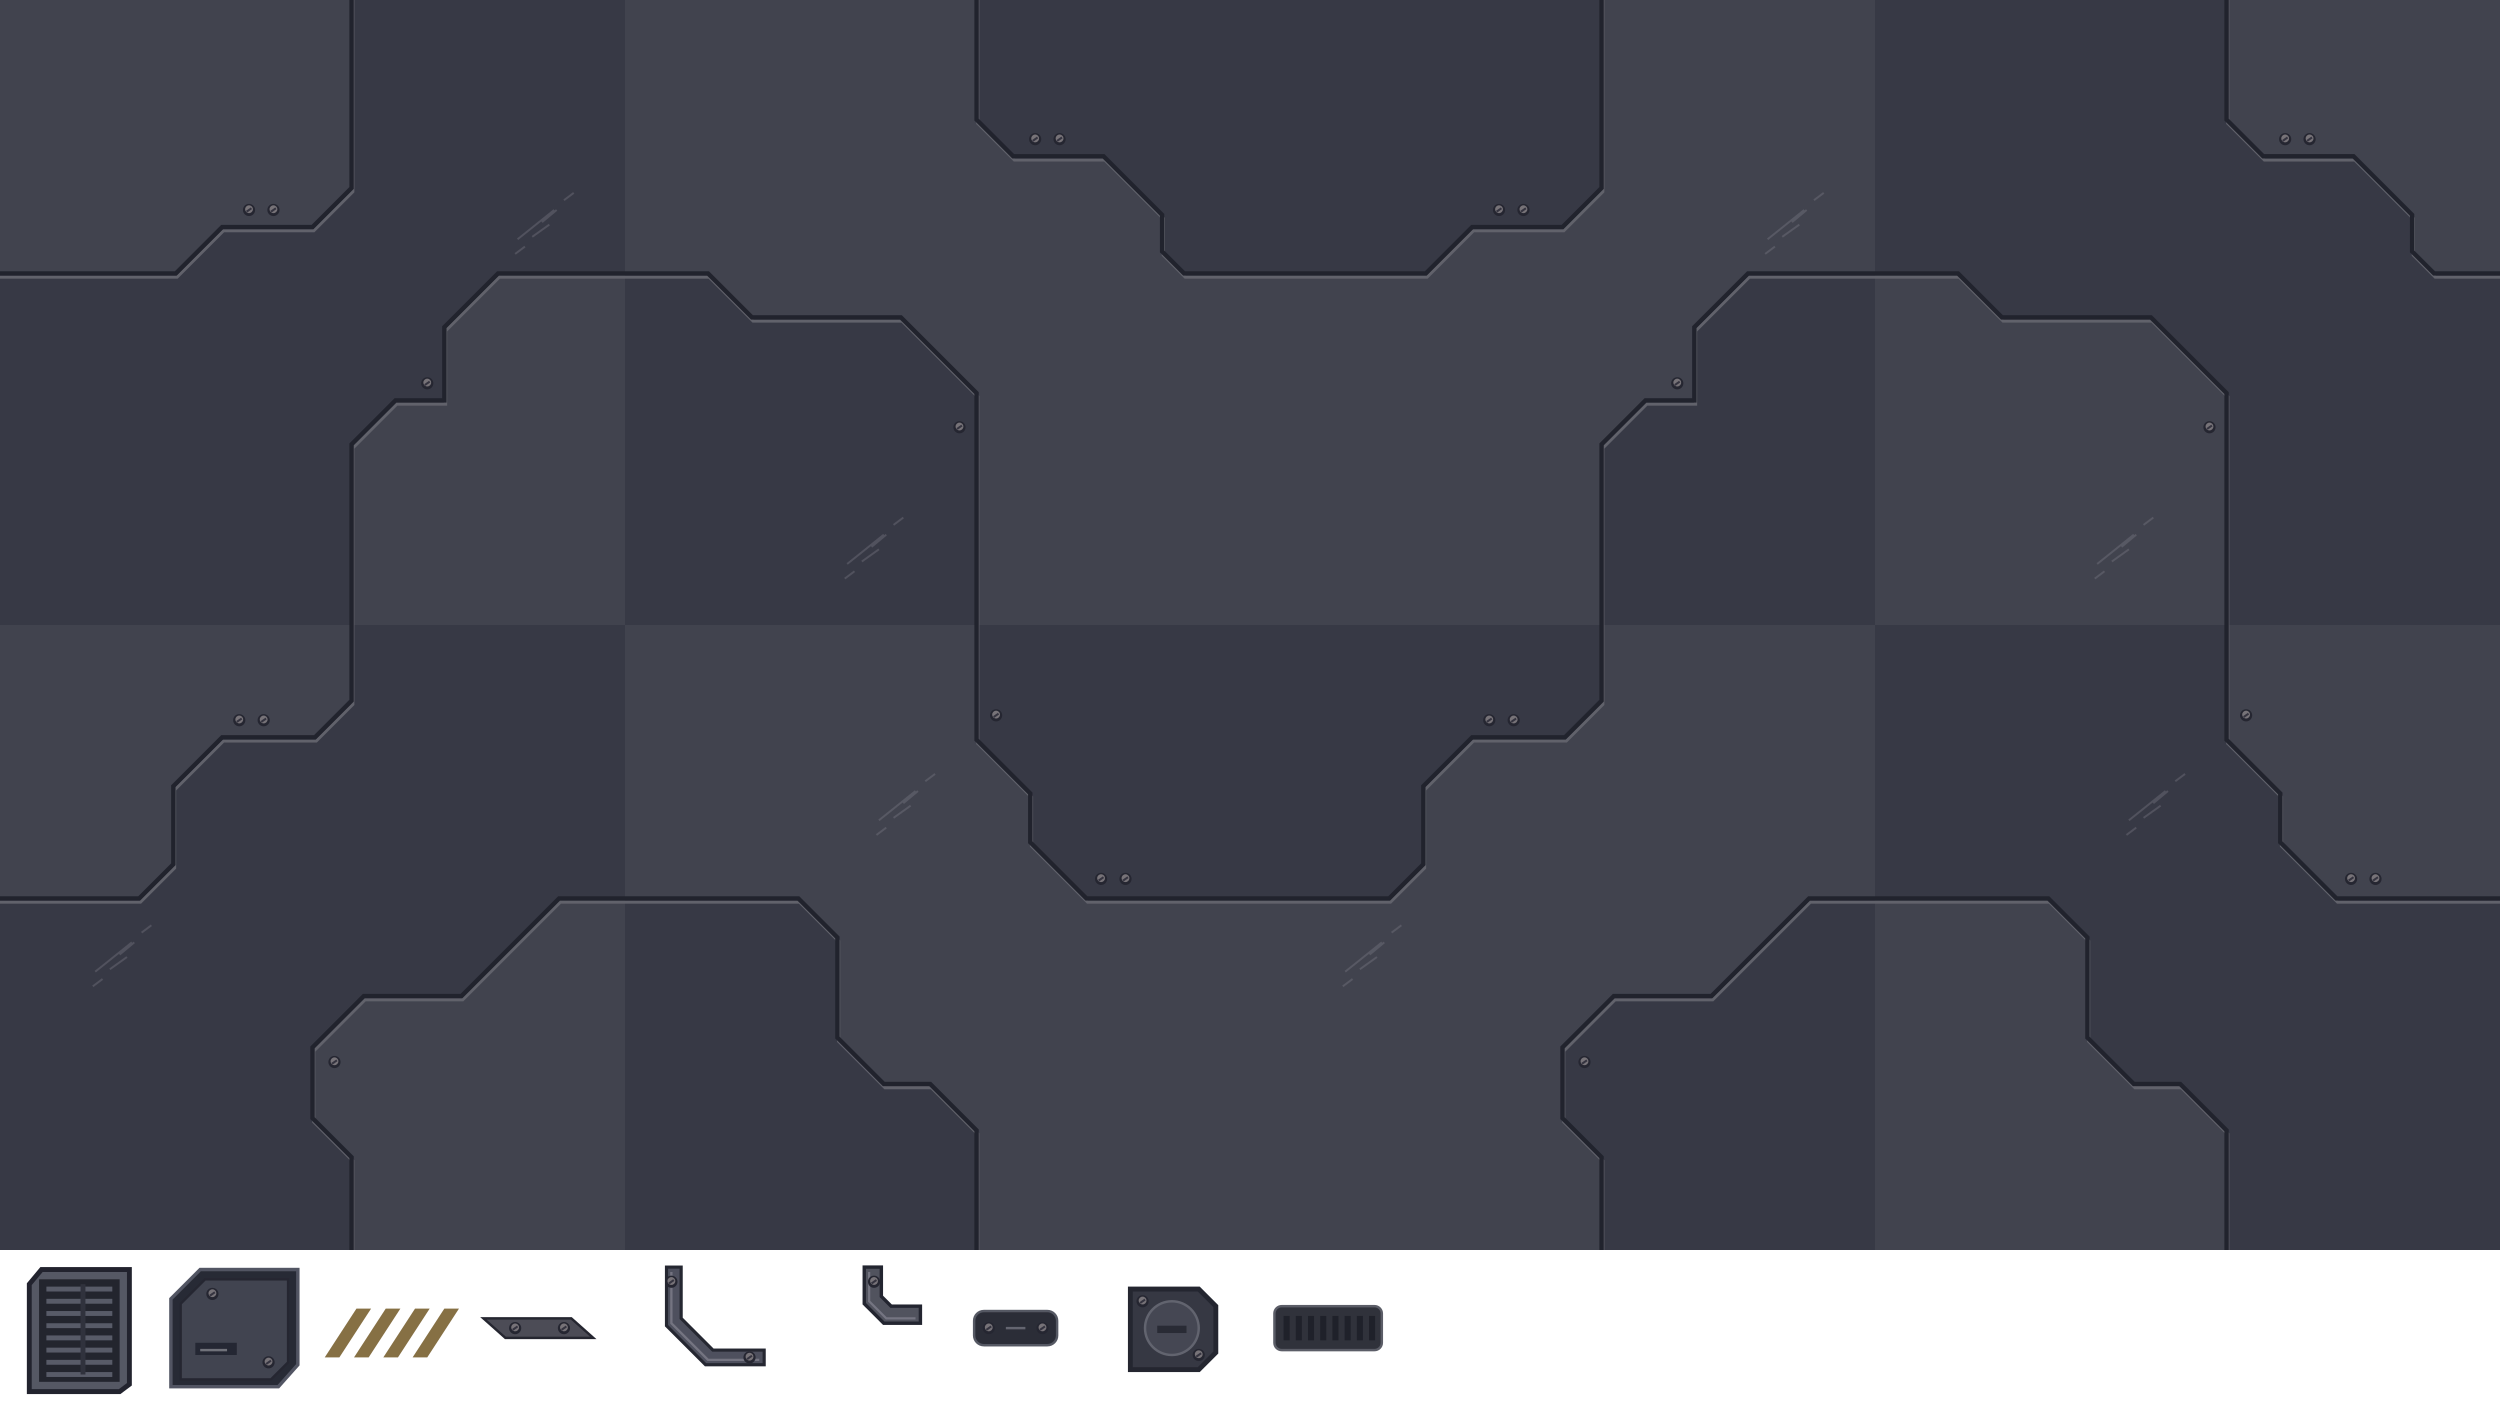
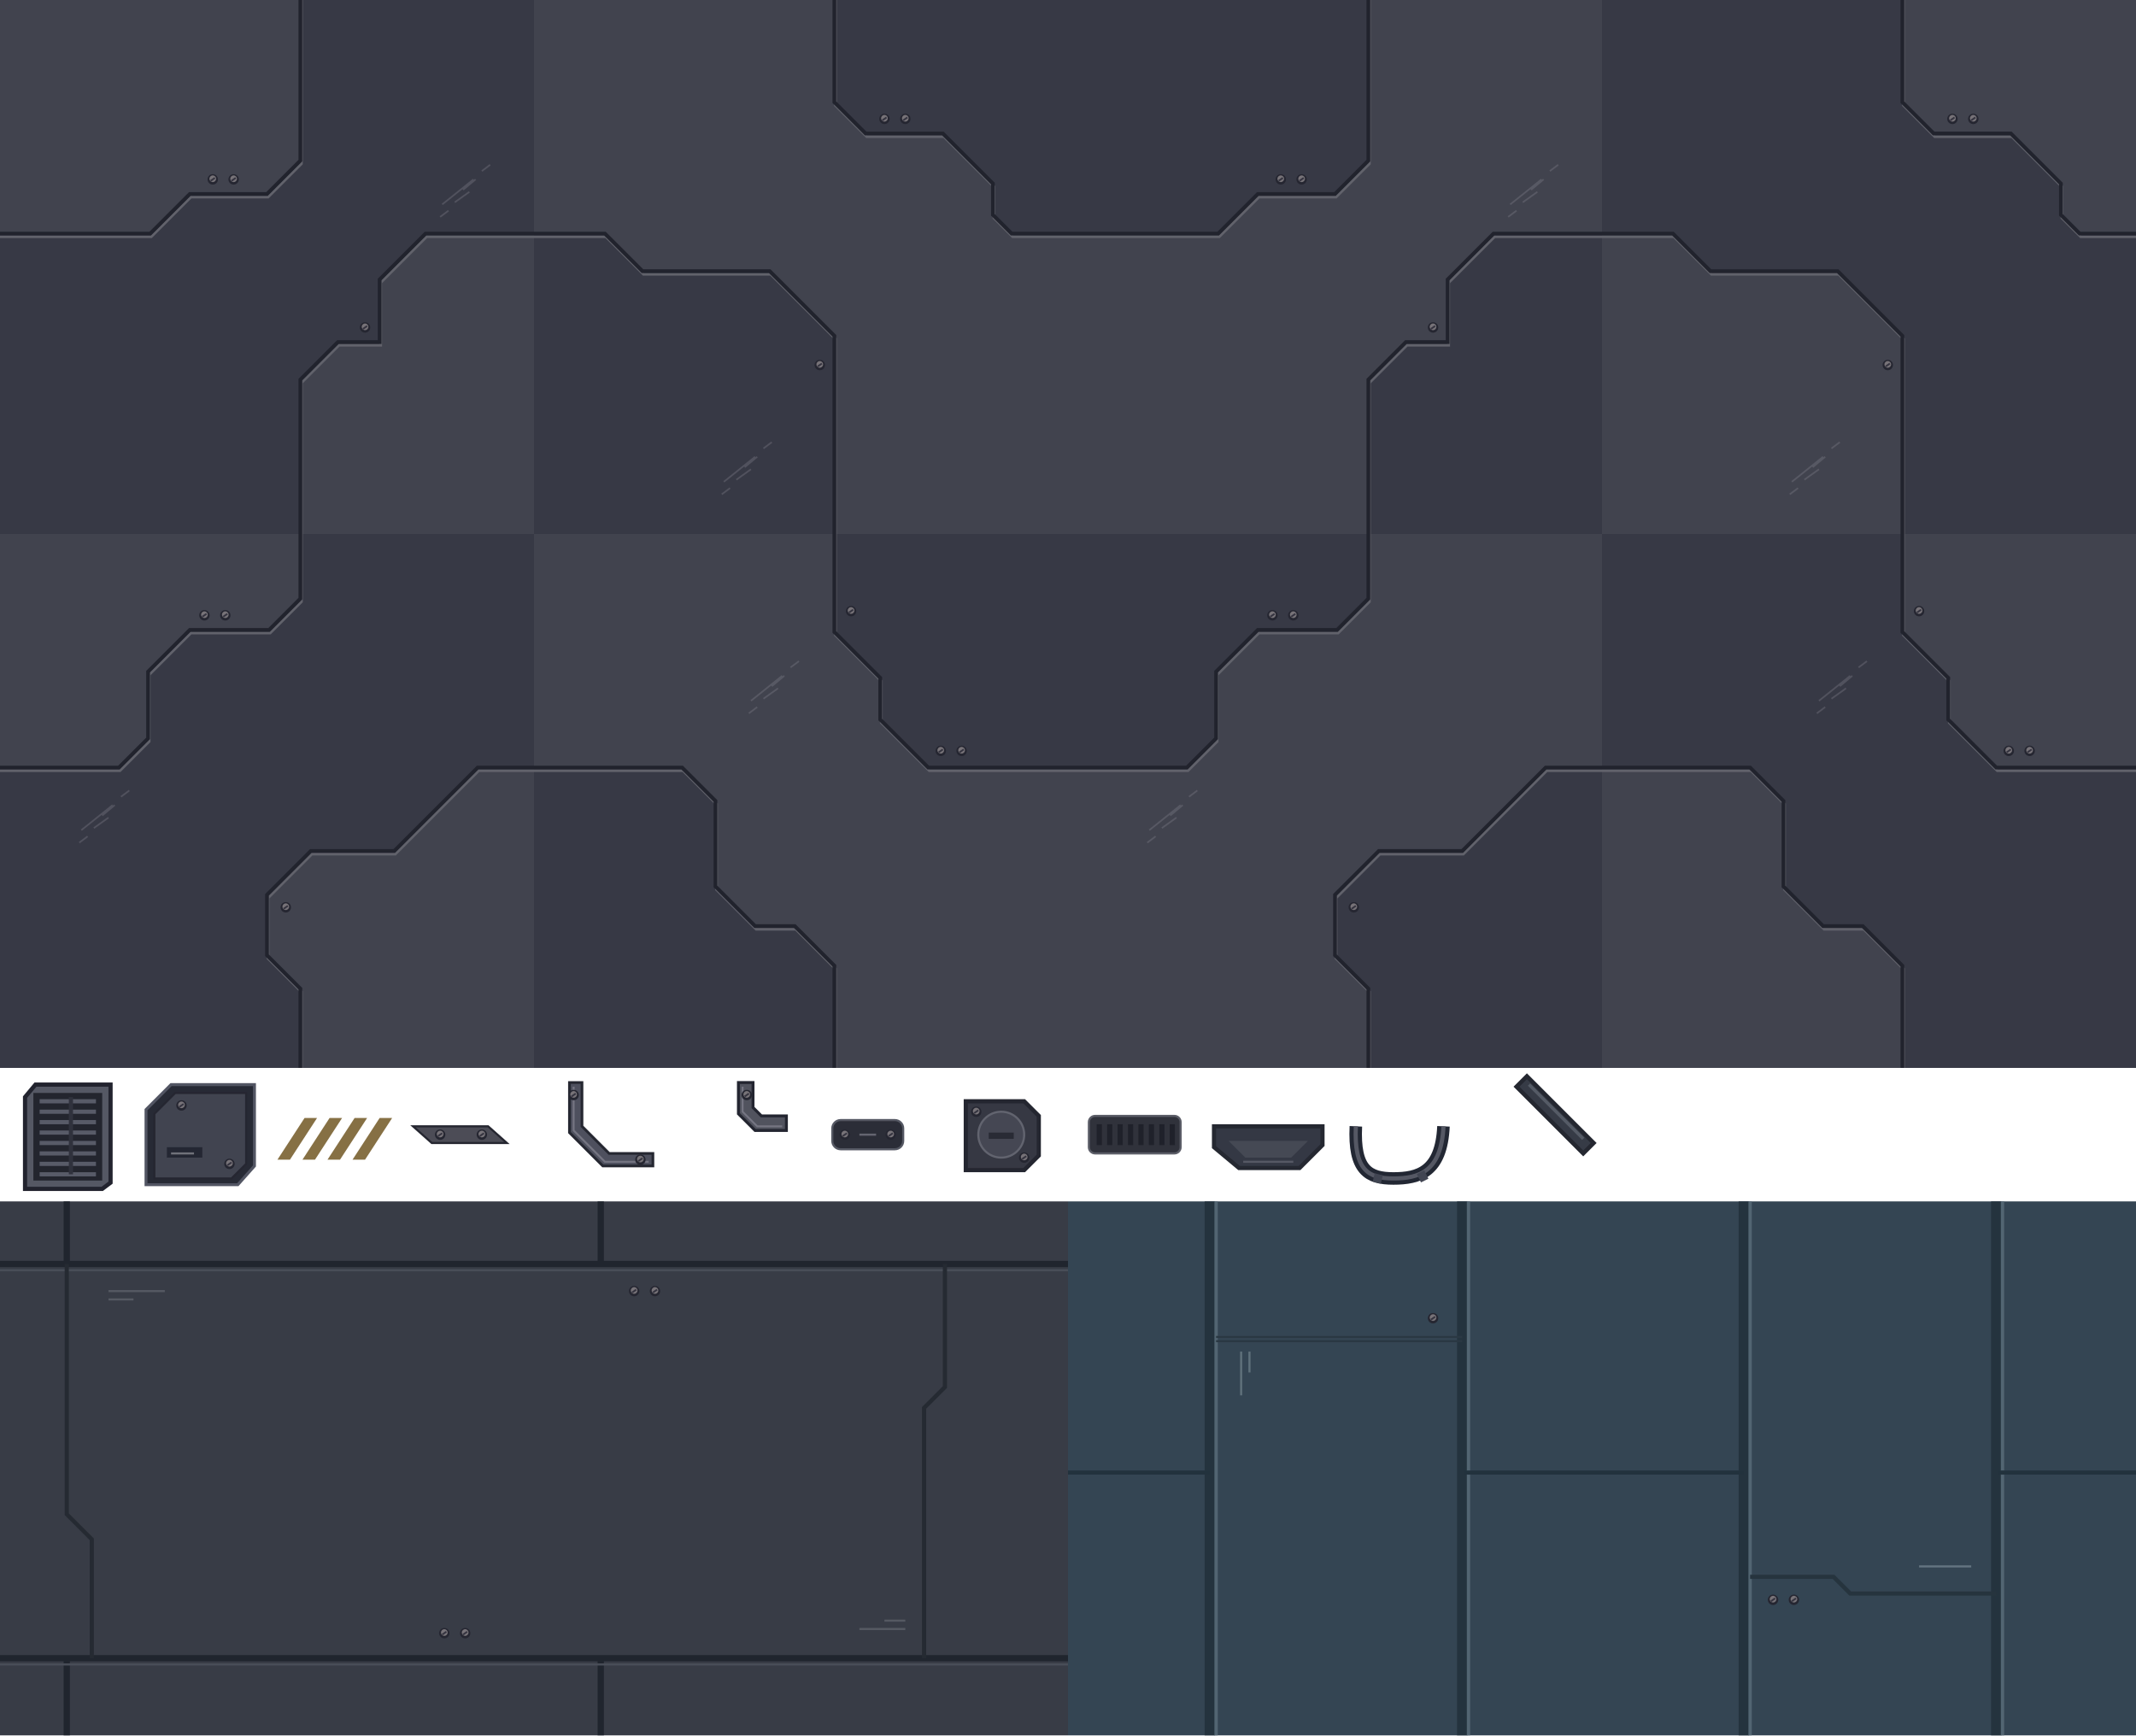
- <svg xmlns="http://www.w3.org/2000/svg" xmlns:xlink="http://www.w3.org/1999/xlink" width="1024" height="576" viewBox="0 0 1024 576">
+ <svg xmlns="http://www.w3.org/2000/svg" xmlns:xlink="http://www.w3.org/1999/xlink" width="1024" height="832" viewBox="0 0 1024 832">
  <defs>
    <g id="pin">
      <circle r="2.5" fill="#252631" />
      <circle cy="-.3" r="1.6" fill="#777378" />
      <path d="m-1 .7 2-1.4" stroke="#353440" stroke-width=".85" />
    </g>
    <g id="pair">
      <use xlink:href="#pin" />
      <use xlink:href="#pin" x="10" />
    </g>
    <g id="wear" fill="none" stroke="#82808b" opacity=".35" stroke-width=".8">
      <path d="m0 12 15-12m-9 11 7-5m-3-1 6-5m3-4 4-3m-24 25 4-3" />
    </g>
    <path id="a" d="M-2 112H72l19-19h37l16-16V-2 M144 258v-76l18-18h20v-30l22-22h54" />
    <path id="b" d="M-2 112h36l18 18h61l31 31v97 M144-2v51l15 15h37l24 24v15l9 9h29" />
    <path id="c" d="M-2 112h59l14-14V66l20-20h38l15-15V-2 M144 258v-40l-16-16v-29l21-21h40l40-40h29" />
    <path id="d" d="M-2 112h73l16 16v41l19 19h19l19 19v51 M144-2v49l22 22v20l23 23h69" />
    <clipPath id="tile">
      <rect width="256" height="256" />
    </clipPath>
    <g id="plate0" clip-path="url(#tile)">
      <rect width="256" height="256" fill="currentColor" />
      <path d="M0 112H72l19-19h37l16-16V0H0Z M144 256v-74l18-18h20v-30l22-22h52v144Z" />
      <use xlink:href="#a" transform="translate(.5 1.5)" fill="none" stroke="#61626b" stroke-width="1.3" />
      <use xlink:href="#a" fill="none" stroke="#21232d" stroke-width="1.8" />
      <use xlink:href="#pair" x="102" y="86" />
      <use xlink:href="#pin" x="175" y="157" />
      <use xlink:href="#wear" x="212" y="86" />
    </g>
    <g id="plate1" clip-path="url(#tile)">
      <rect width="256" height="256" />
      <path d="M0 112h34l18 18h61l31 31v95H0Z M144 0v49l15 15h37l24 24v15l9 9h27V0Z" fill="currentColor" />
      <use xlink:href="#b" transform="translate(.5 1.5)" fill="none" stroke="#61626b" stroke-width="1.3" />
      <use xlink:href="#b" fill="none" stroke="#21232d" stroke-width="1.8" />
      <use xlink:href="#pin" x="137" y="175" />
      <use xlink:href="#pair" x="168" y="57" />
      <use xlink:href="#wear" x="91" y="219" />
    </g>
    <g id="plate2" clip-path="url(#tile)">
      <rect width="256" height="256" fill="currentColor" />
      <path d="M0 112h57l14-14V66l20-20h38l15-15V0H0Z M144 256v-38l-16-16v-29l21-21h40l40-40h27v144Z" />
      <use xlink:href="#c" transform="translate(.5 1.5)" fill="none" stroke="#61626b" stroke-width="1.3" />
      <use xlink:href="#c" fill="none" stroke="#21232d" stroke-width="1.8" />
      <use xlink:href="#pair" x="98" y="39" />
      <use xlink:href="#pin" x="137" y="179" />
      <use xlink:href="#wear" x="39" y="130" />
    </g>
    <g id="plate3" clip-path="url(#tile)">
      <rect width="256" height="256" />
      <path d="M0 112h71l16 16v41l19 19h19l19 19v49H0Z M144 0v47l22 22v20l23 23h67V0Z" fill="currentColor" />
      <use xlink:href="#d" transform="translate(.5 1.5)" fill="none" stroke="#61626b" stroke-width="1.3" />
      <use xlink:href="#d" fill="none" stroke="#21232d" stroke-width="1.8" />
      <use xlink:href="#pin" x="152" y="37" />
      <use xlink:href="#pair" x="195" y="104" />
      <use xlink:href="#wear" x="104" y="68" />
    </g>
  </defs>
  <use xlink:href="#plate0" x="0" y="0" color="#373945" fill="#41434e" />
  <use xlink:href="#plate1" x="256" y="0" color="#373945" fill="#41434e" />
  <use xlink:href="#plate2" x="0" y="256" color="#373945" fill="#41434e" />
  <use xlink:href="#plate3" x="256" y="256" color="#373945" fill="#41434e" />
  <use xlink:href="#plate0" x="512" y="0" color="#41434e" fill="#373945" />
  <use xlink:href="#plate1" x="768" y="0" color="#41434e" fill="#373945" />
  <use xlink:href="#plate2" x="512" y="256" color="#41434e" fill="#373945" />
  <use xlink:href="#plate3" x="768" y="256" color="#41434e" fill="#373945" />
  <g transform="translate(0 512)">
    <path d="M12 14l5-6h36v47l-4 3H12Z" fill="#555864" stroke="#22232e" stroke-width="2" />
    <rect x="16" y="12" width="33" height="42" fill="#23252e" />
    <path d="M19 16h27m-27 5h27m-27 5h27m-27 5h27m-27 5h27m-27 5h27m-27 5h27m-27 5h27" stroke="#585b68" stroke-width="2" />
    <path d="M34 14v37" stroke="#30323d" stroke-width="2" />
  </g>
  <g transform="translate(64 512)">
    <path d="M6 20l12-12h40v39l-8 9H6Z" fill="#272a35" stroke="#525563" stroke-width="1.4" />
    <path d="M10 22l10-10h34v34l-7 7H10Z" fill="#414450" stroke="#252631" />
    <use xlink:href="#pin" x="23" y="18" />
    <use xlink:href="#pin" x="46" y="46" />
    <path d="M16 38h17v5H16Z" fill="#242733" />
    <path d="M18 41h11" stroke="#70727a" />
  </g>
  <g transform="translate(128 512)" fill="#867044">
    <path d="m5 44 13-20h6L11 44zm12 0 13-20h6L23 44zm12 0 13-20h6L35 44zm12 0 13-20h6L47 44z" />
  </g>
  <g transform="translate(192 512)">
    <path d="M6 28h36l9 8H15Z" stroke="#252630" fill="#4c4c56" />
    <use xlink:href="#pin" x="19" y="32" />
    <use xlink:href="#pin" x="39" y="32" />
  </g>
  <g transform="translate(288 544)">
    <path d="M-15-25h6v21L4 9h21v6H1L-15-1Z" fill="#4e505e" stroke="#252731" stroke-width="1.3" />
    <path d="M-13-23v21L2 13h21" fill="none" stroke="#747481" stroke-width=".95" />
    <use xlink:href="#pin" x="-13" y="-19" />
    <use xlink:href="#pin" x="19" y="12" />
  </g>
  <g transform="translate(352 544)">
    <path d="M2-25h7v12l4 4h12v7H10L2-10Z" fill="#51535e" stroke="#232530" stroke-width="1.4" />
    <path d="M4-23v12l7 7h12" fill="none" stroke="#757582" stroke-width=".9" />
    <use xlink:href="#pin" x="6" y="-19" />
  </g>
  <g transform="translate(416 544)">
    <rect x="-17" y="-7" width="34" height="14" rx="4" fill="#2b2d37" stroke="#555863" />
    <use xlink:href="#pin" x="-11" />
    <use xlink:href="#pin" x="11" />
    <path d="M-4 0h8" stroke="#646570" />
  </g>
  <g transform="translate(480 544)">
    <path d="M-17-16h28l7 7v19l-7 7h-28Z" fill="#363843" stroke="#242630" stroke-width="2" />
    <circle r="11" fill="#454753" stroke="#62646f" />
    <path d="M-6-1h12v3H-6Z" fill="#292b35" />
    <use xlink:href="#pin" x="-12" y="-11" />
    <use xlink:href="#pin" x="11" y="11" />
  </g>
  <g transform="translate(544 544)">
    <rect x="-22" y="-9" width="44" height="18" rx="3" fill="#30323b" stroke="#5b5d67" />
    <path d="M-17-5v10m5-10v10m5-10v10m5-10v10m5-10v10m5-10v10m5-10v10m5-10v10" stroke="#1f212a" stroke-width="2.5" />
  </g>
+   <g transform="translate(608 544)">
+     <path d="M-26-4h52v9L15 16h-29L-26 6Z" fill="#343844" stroke="#252831" stroke-width="2" />
+     <path d="M-19 3h38l-8 8h-22Z" fill="#454954" />
+     <path d="M-12 13h24" stroke="#565965" />
+   </g>
+   <g transform="translate(672 544)" fill="none">
+     <path id="cable" d="M-22-4C-23 17-16 21-4 21S19 18 20-4" />
+     <use xlink:href="#cable" stroke="#222733" stroke-width="6" />
+     <use xlink:href="#cable" stroke="#555864" stroke-width="2" />
+     <path d="M-11 19l-1 4m21-5 2 4" stroke="#414552" stroke-width="4" />
+   </g>
+   <g transform="translate(736 544)">
+     <path d="m-4-28 32 32-5 5-32-32Z" fill="#363b46" stroke="#242730" stroke-width="2" />
+     <path d="M-3-24 23 2" stroke="#555b66" stroke-width="1.5" />
+   </g>
+   <defs>
+     <g id="station" fill="none">
+       <rect width="256" height="256" fill="#383c46" />
+       <path d="M0 30h256m-256 189h256M32 0v30m0 189v37" stroke="#20252e" stroke-width="3" />
+       <path d="M0 33h256m-256 189h256" stroke="#494e58" />
+     </g>
+     <g id="service">
+       <rect width="256" height="256" fill="#344553" />
+       <path d="M68 0v256m121-256v256" stroke="#24333e" stroke-width="5" />
+       <path d="M71 0v256m121-256v256" stroke="#526572" stroke-width="1.6" />
+       <path d="M0 130h68m122 0h66" stroke="#22323d" stroke-width="2" />
+     </g>
+   </defs>
+   <g transform="translate(0 576)">
+     <use xlink:href="#station" />
+     <path d="M32 30v120l12 12v57" fill="none" stroke="#252a32" stroke-width="2" />
+     <path d="M52 43h27m-27 4h12" stroke="#555962" />
+     <use xlink:href="#pair" x="213" y="207" />
+   </g>
+   <g transform="translate(256 576)">
+     <use xlink:href="#station" />
+     <path d="M197 30v59l-10 10v120" fill="none" stroke="#252a32" stroke-width="2" />
+     <path d="M178 205h-22m22-4h-10" stroke="#555962" />
+     <use xlink:href="#pair" x="48" y="43" />
+   </g>
+   <g transform="translate(512 576)">
+     <use xlink:href="#service" />
+     <path d="M71 65h118m-118 2h118" stroke="#2a3843" />
+     <path d="M83 72v21m4-21v10" stroke="#5f717b" />
+     <use xlink:href="#pin" x="175" y="56" />
+   </g>
+   <g transform="translate(768 576)">
+     <use xlink:href="#service" />
+     <path d="M71 180h40l8 8h70" stroke="#26343e" stroke-width="2" fill="none" />
+     <path d="M177 175h-25" stroke="#637480" />
+     <use xlink:href="#pair" x="82" y="191" />
+   </g>
</svg>
